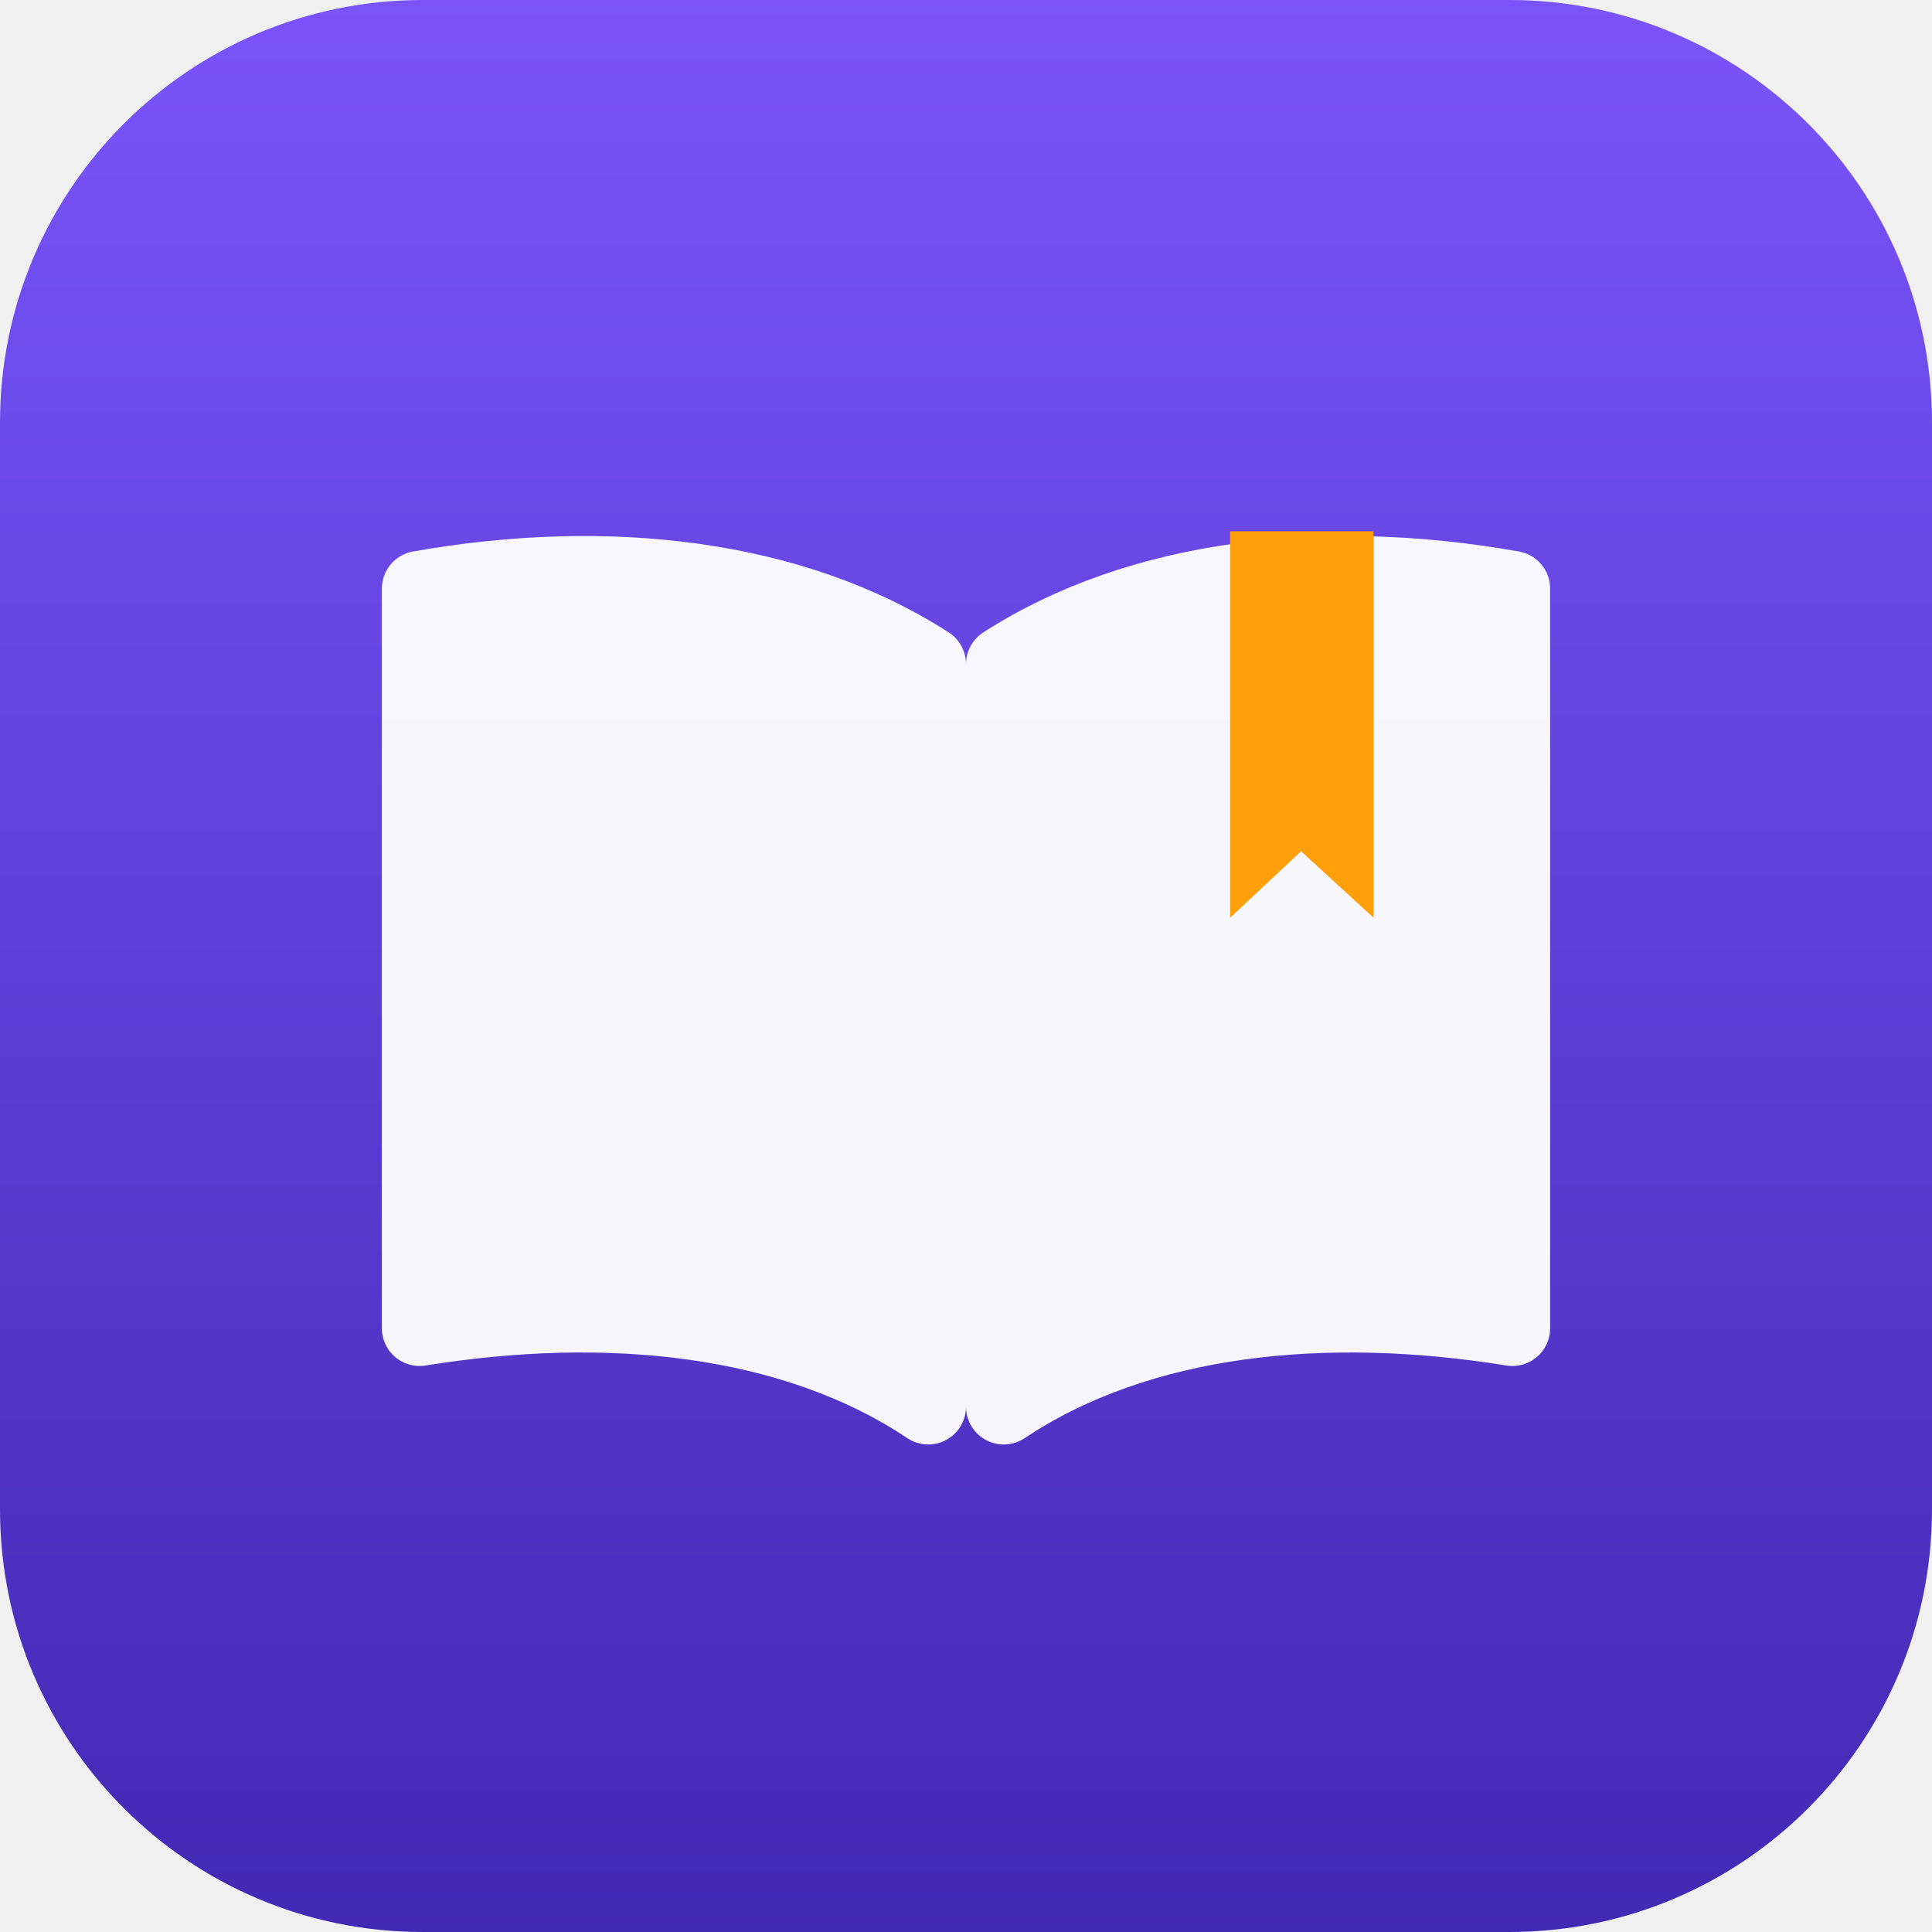
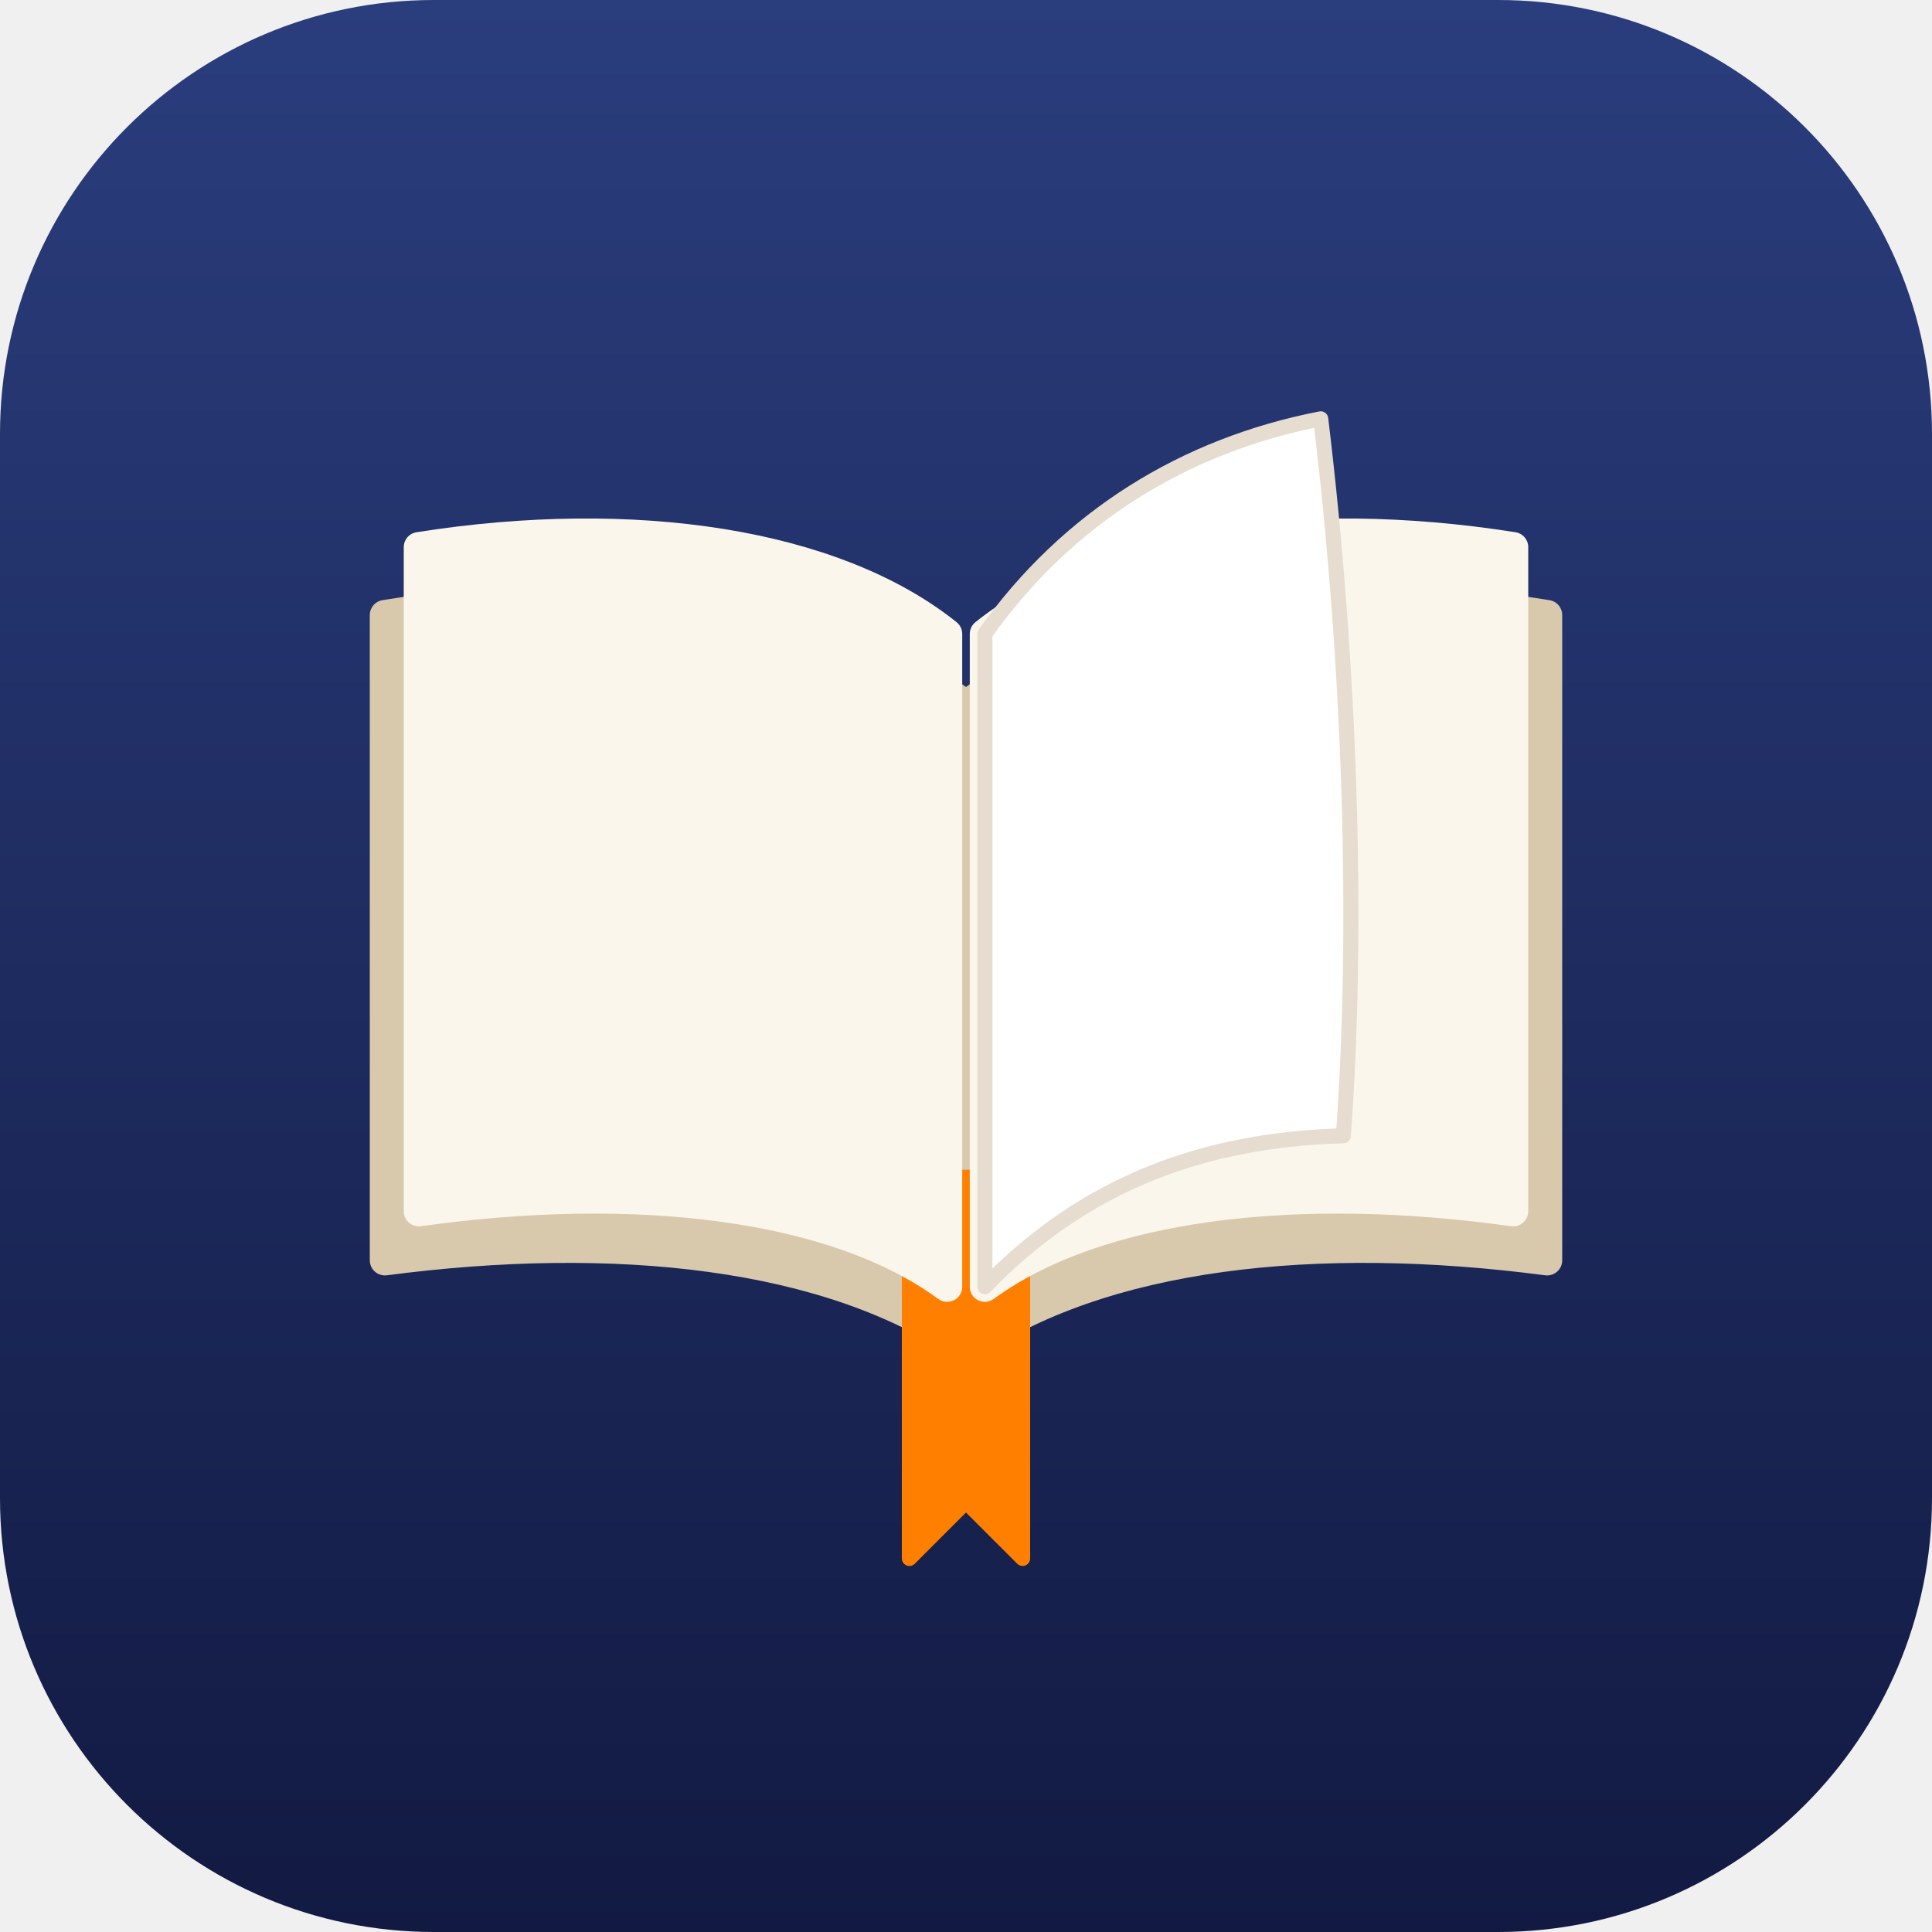
- <svg xmlns="http://www.w3.org/2000/svg" viewBox="0 0 64 64">
+ <svg xmlns="http://www.w3.org/2000/svg" viewBox="0 0 1024 1024">
  <defs>
    <linearGradient id="fill" x1="0" y1="0" x2="0" y2="1">
-       <stop offset="0" stop-color="#7a54fa" />
-       <stop offset="1" stop-color="#4029b3" />
+       <stop offset="0" stop-color="#2a3d7d" />
+       <stop offset="1" stop-color="#121a42" />
    </linearGradient>
  </defs>
-   <rect width="64" height="64" rx="14" fill="url(#fill)" />
-   <g fill="#fff" stroke="#fff" stroke-width="2.5" stroke-linejoin="round" opacity="0.95">
-     <path d="M30.75 22 C26.25 19.1 20.1 18.4 13.9 19.5 L13.9 44 C20.1 43 26.25 43.6 30.75 46.6 Z" />
-     <path d="M33.25 22 C37.75 19.1 43.9 18.4 50.1 19.5 L50.1 44 C43.9 43 37.75 43.6 33.25 46.6 Z" />
+   <rect width="1024" height="1024" rx="230" fill="url(#fill)" />
+   <g transform="translate(0 -26)" stroke-linejoin="round">
+     <path d="M512 400 C440 346 326 332 204 352 L204 694 C326 678 440 690 512 740 C584 690 698 678 820 694 L820 352 C698 332 584 346 512 400 Z" fill="#d8c9ac" stroke="#d8c9ac" stroke-width="16" />
+     <path d="M482 650 L542 650 L542 852 L512 822 L482 852 Z" fill="#ff8000" stroke="#ff8000" stroke-width="8" />
+     <g fill="#fbf6ec" stroke="#fbf6ec" stroke-width="16">
+       <path d="M502 362 C442 314 336 298 222 316 L222 668 C336 652 442 664 502 708 Z" />
+       <path d="M522 362 C582 314 688 298 802 316 L802 668 C688 652 582 664 522 708 Z" />
+     </g>
+     <path d="M522 362 C566 300 628 262 700 248 C716 380 720 520 712 628 C640 630 576 652 522 708 Z" fill="#ffffff" stroke="#e6ddd0" stroke-width="8" />
  </g>
-   <path d="M40.75 17.6 L45.5 17.6 L45.5 30.4 L43.1 28.2 L40.75 30.4 Z" fill="#ff9f0a" />
</svg>
